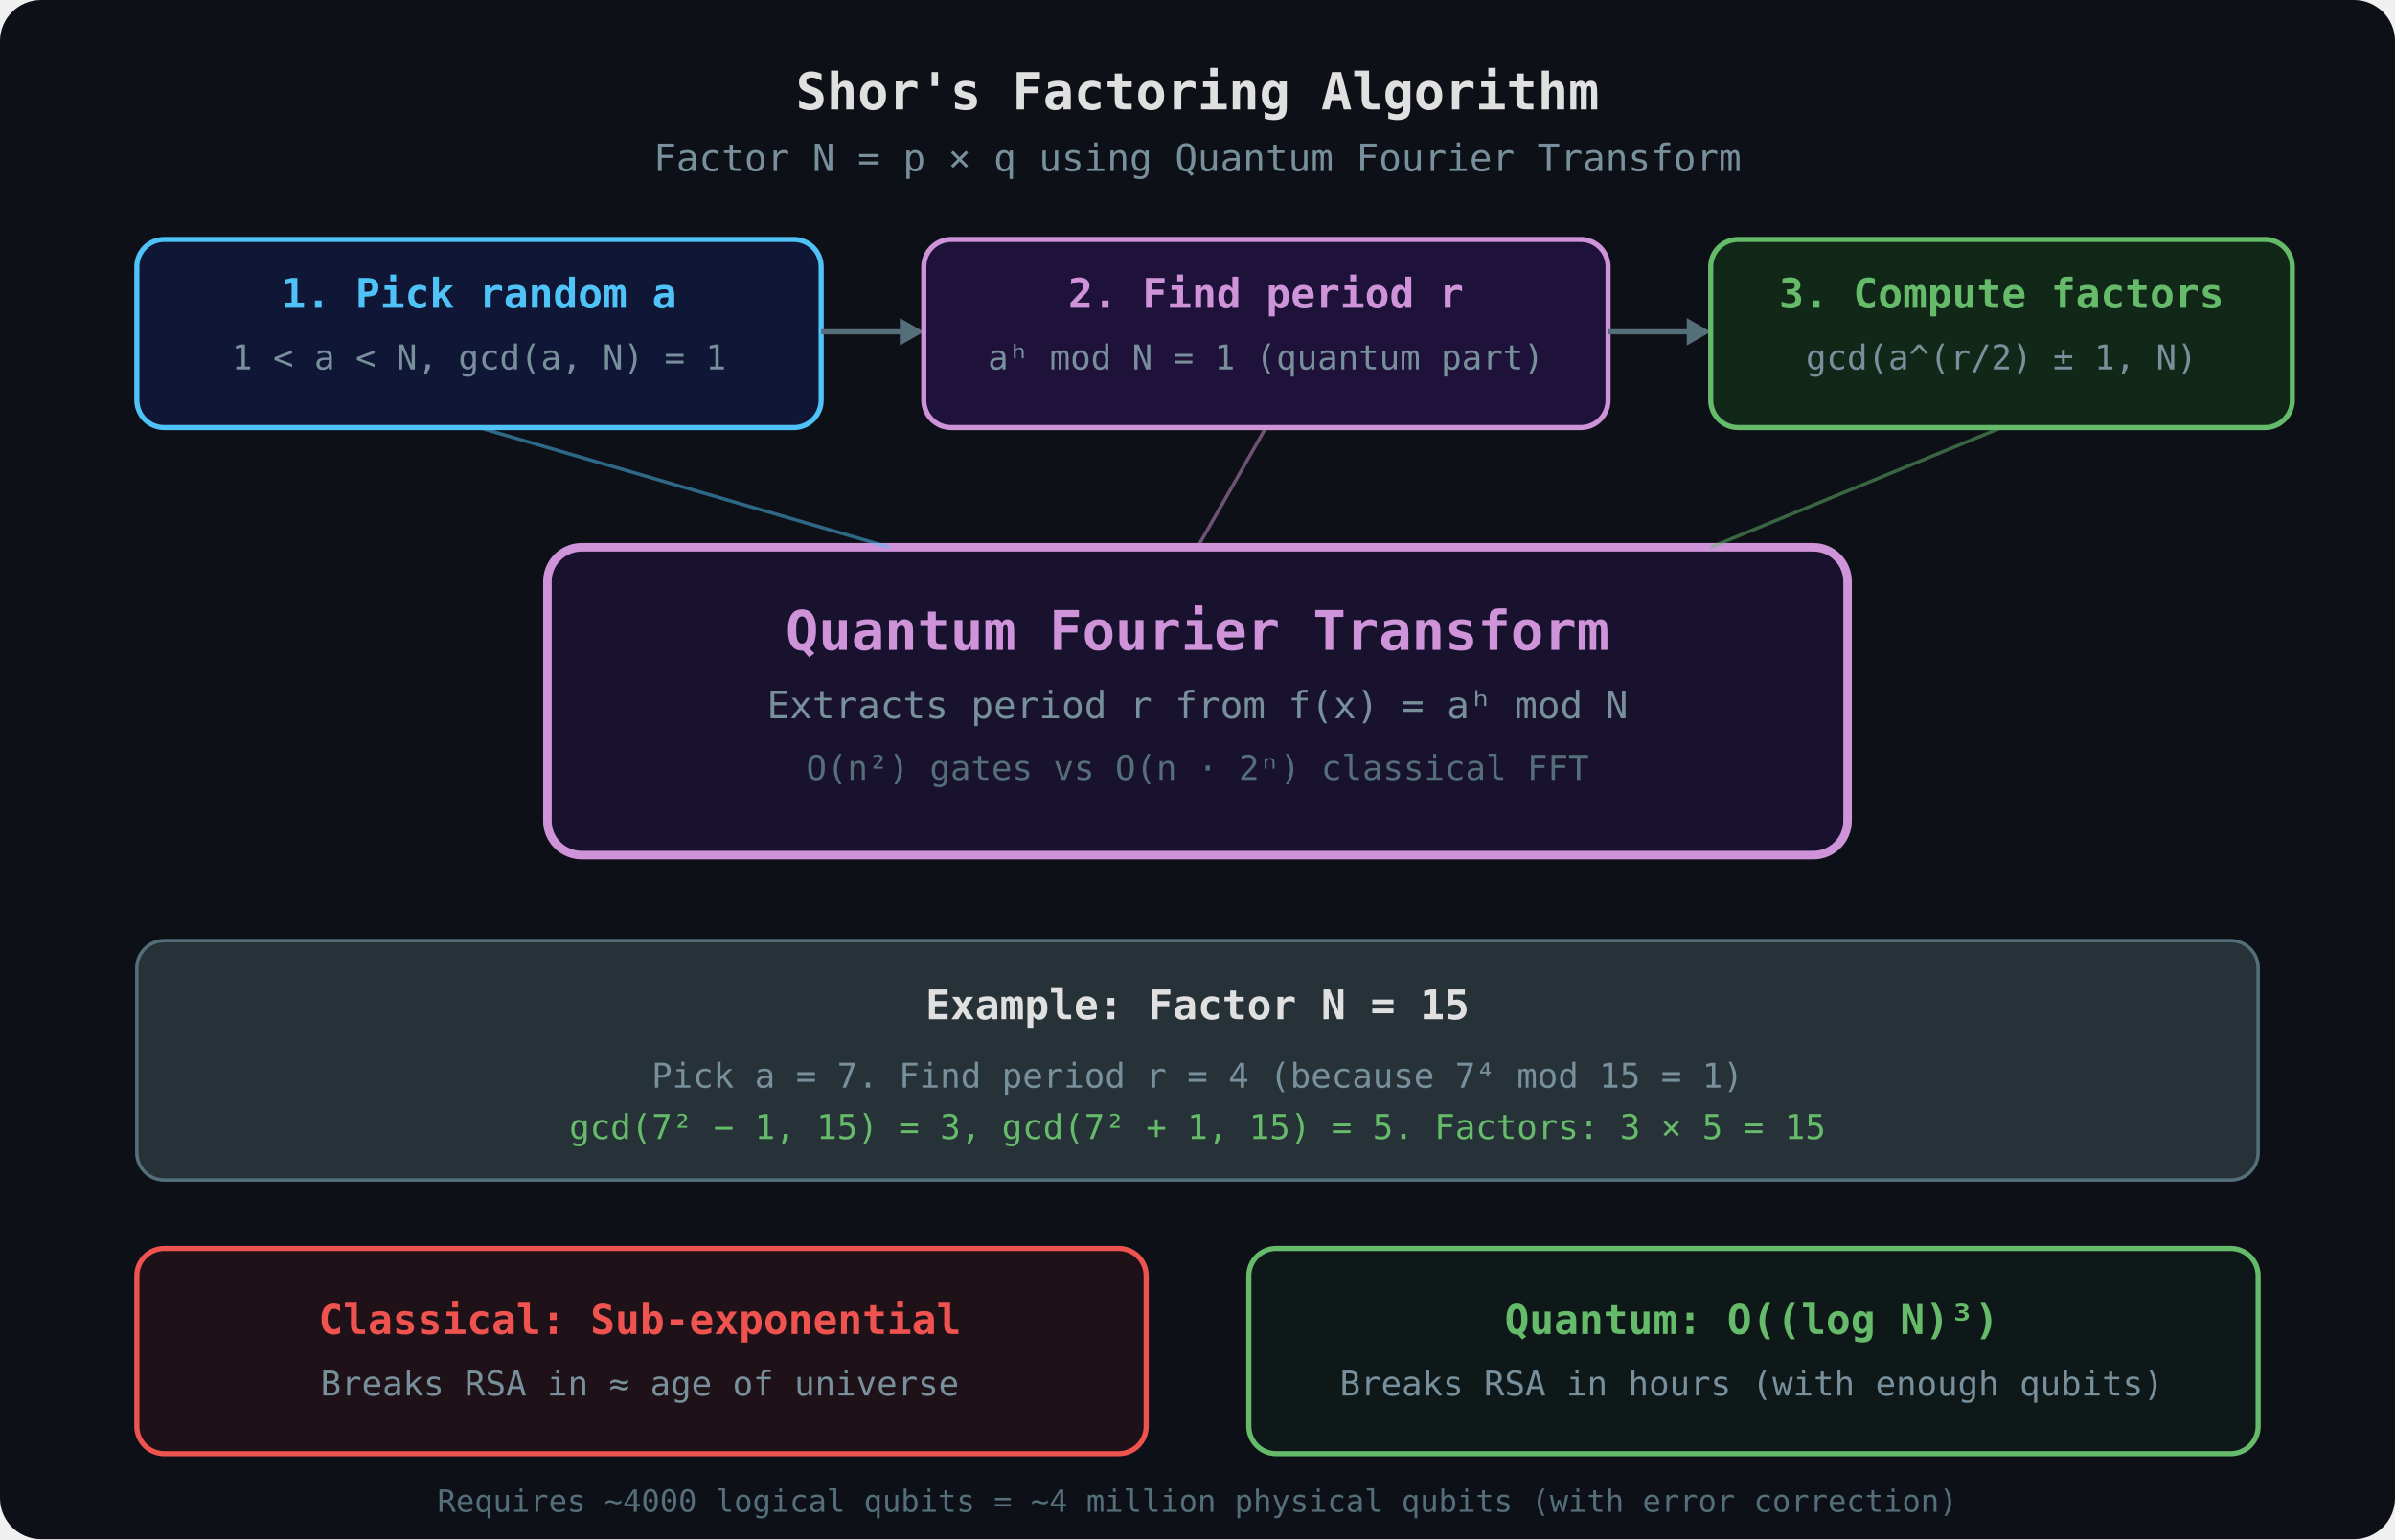
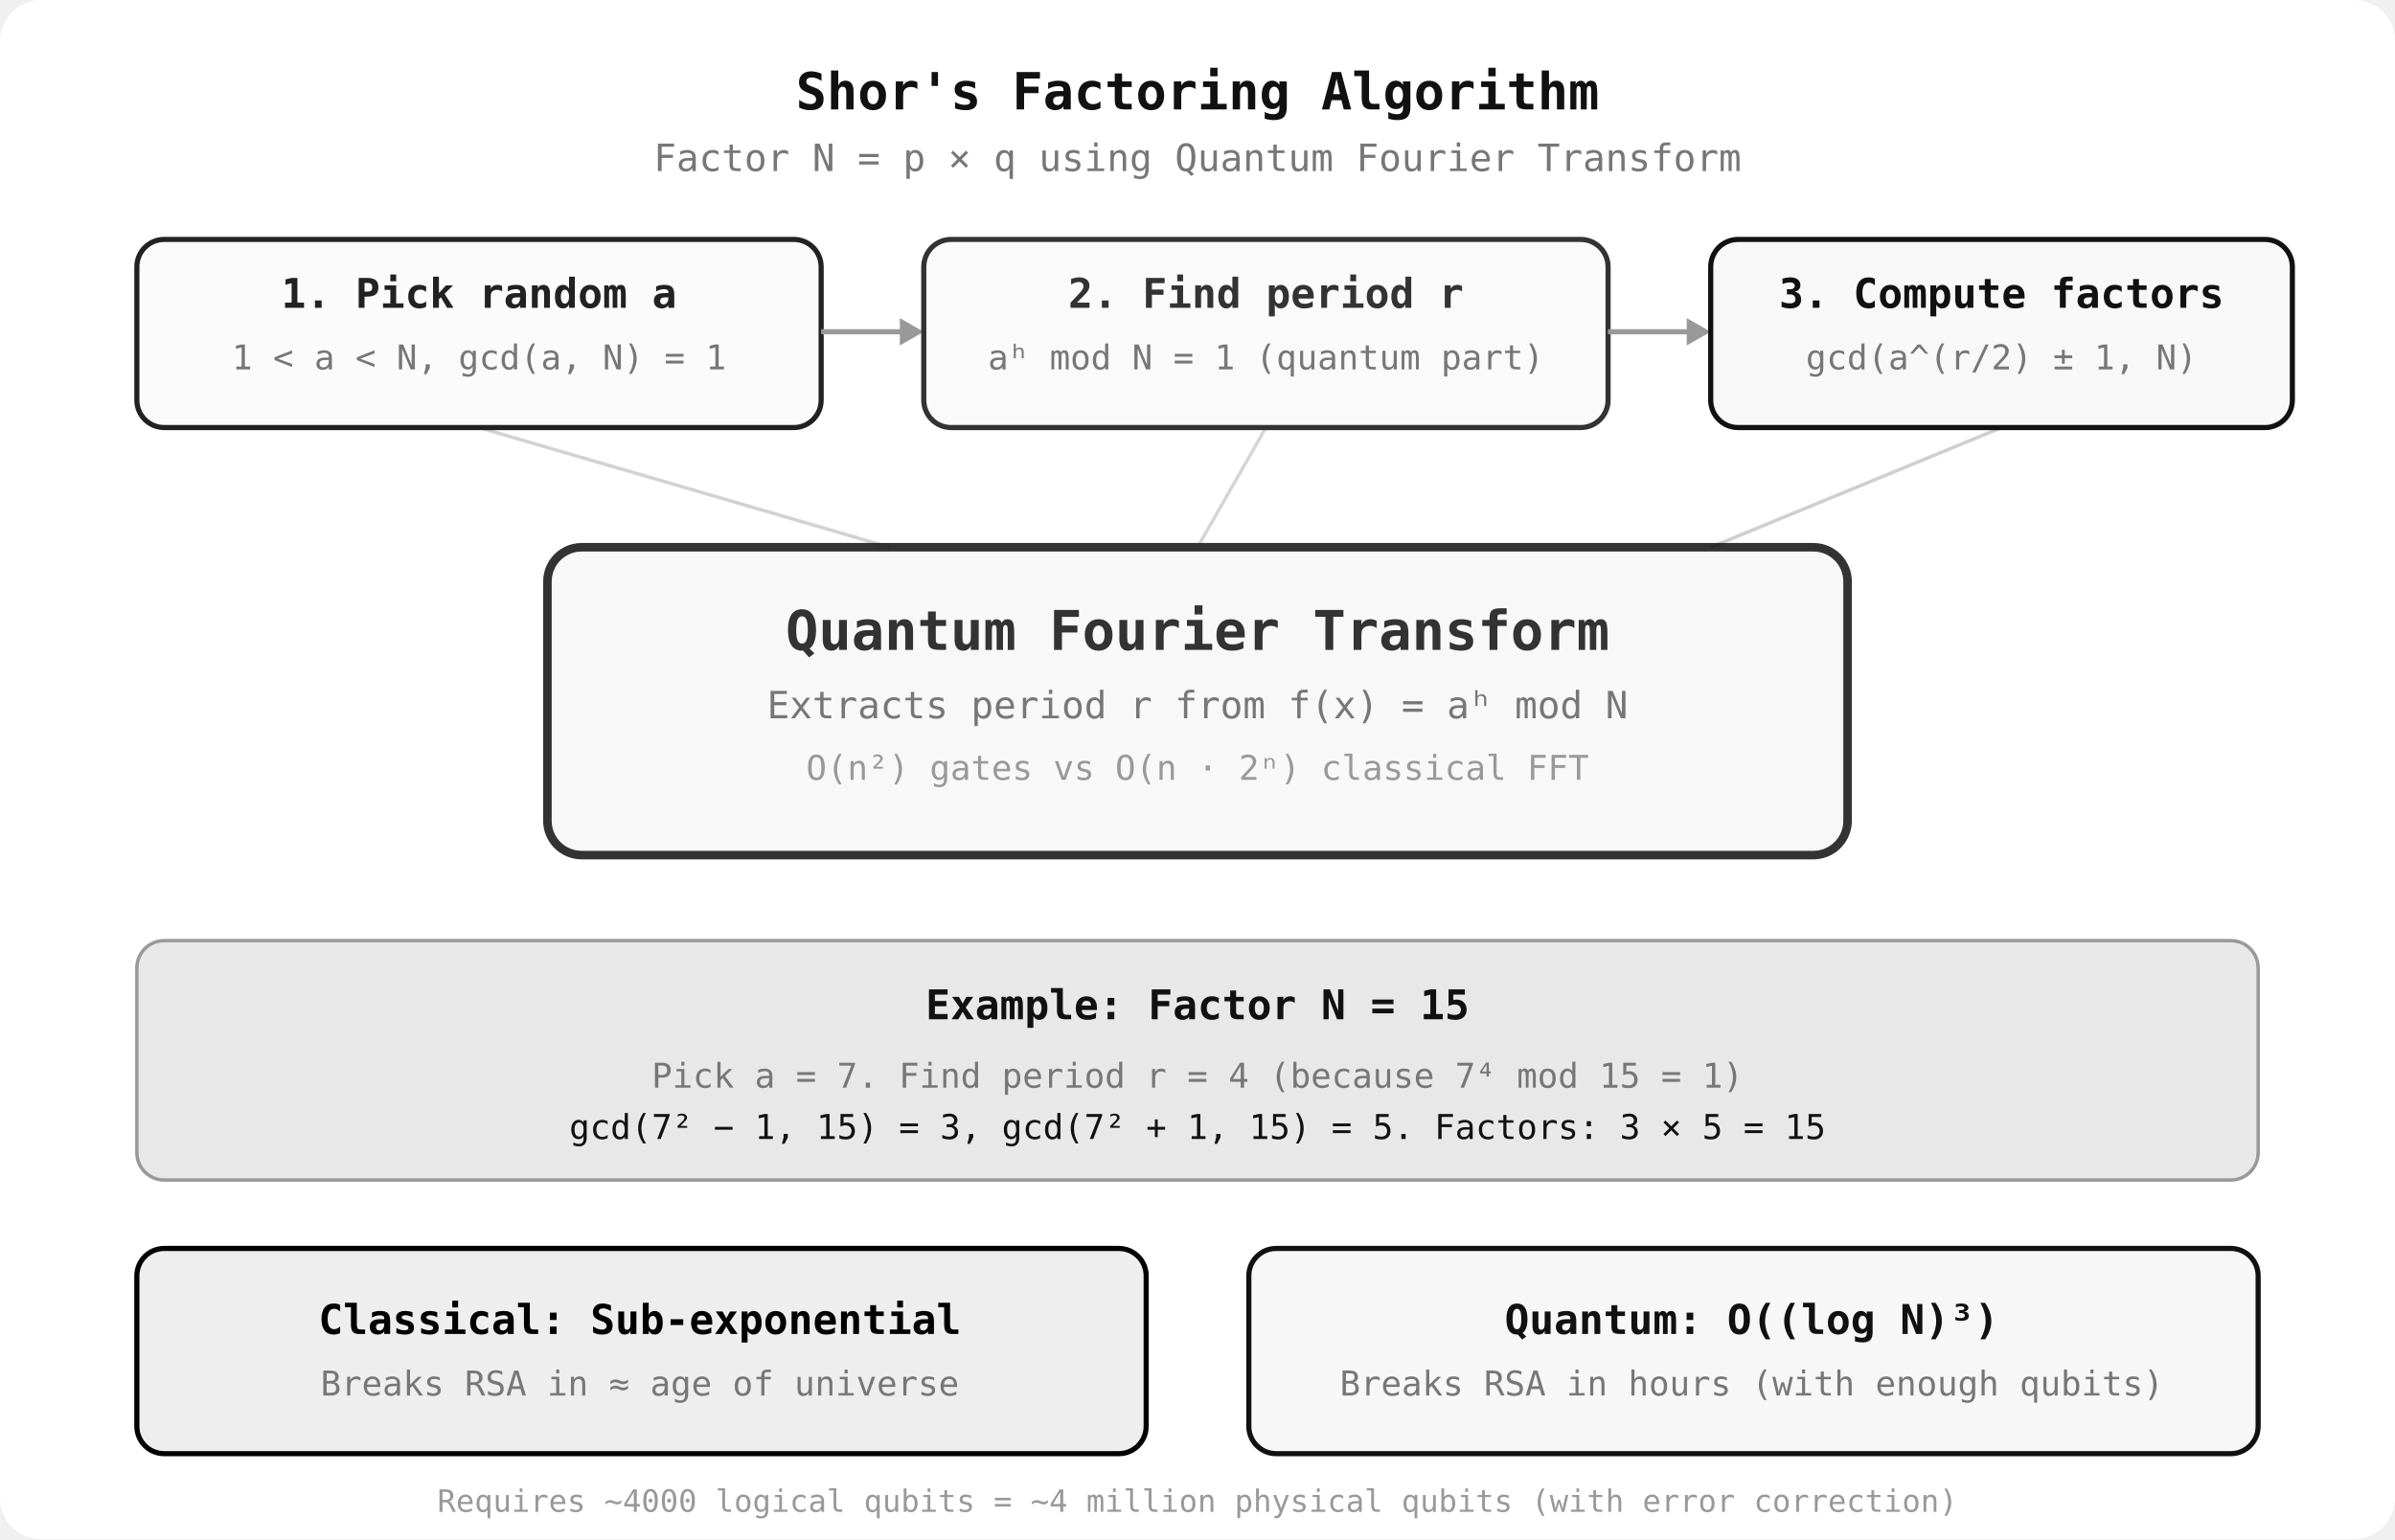
<svg xmlns="http://www.w3.org/2000/svg" viewBox="0 0 700 450" width="700" height="450">
-   <rect width="700" height="450" fill="#0d1117" rx="12" />
-   <text x="350" y="32" fill="#e0e0e0" font-family="monospace" font-size="15" text-anchor="middle" font-weight="bold">Shor's Factoring Algorithm</text>
-   <text x="350" y="50" fill="#78909c" font-family="monospace" font-size="11" text-anchor="middle">Factor N = p × q using Quantum Fourier Transform</text>
-   <rect x="40" y="70" width="200" height="55" rx="8" fill="#1a237e" fill-opacity="0.3" stroke="#4fc3f7" stroke-width="1.5" />
-   <text x="140" y="90" fill="#4fc3f7" font-family="monospace" font-size="12" text-anchor="middle" font-weight="bold">1. Pick random a</text>
-   <text x="140" y="108" fill="#78909c" font-family="monospace" font-size="10" text-anchor="middle">1 &lt; a &lt; N, gcd(a, N) = 1</text>
-   <line x1="240" y1="97" x2="265" y2="97" stroke="#546e7a" stroke-width="1.5" />
-   <polygon points="263,93 270,97 263,101" fill="#546e7a" />
-   <rect x="270" y="70" width="200" height="55" rx="8" fill="#4a148c" fill-opacity="0.3" stroke="#ce93d8" stroke-width="1.5" />
-   <text x="370" y="90" fill="#ce93d8" font-family="monospace" font-size="12" text-anchor="middle" font-weight="bold">2. Find period r</text>
-   <text x="370" y="108" fill="#78909c" font-family="monospace" font-size="10" text-anchor="middle">aʰ mod N = 1 (quantum part)</text>
-   <line x1="470" y1="97" x2="495" y2="97" stroke="#546e7a" stroke-width="1.5" />
-   <polygon points="493,93 500,97 493,101" fill="#546e7a" />
-   <rect x="500" y="70" width="170" height="55" rx="8" fill="#1b5e20" fill-opacity="0.3" stroke="#66bb6a" stroke-width="1.5" />
-   <text x="585" y="90" fill="#66bb6a" font-family="monospace" font-size="12" text-anchor="middle" font-weight="bold">3. Compute factors</text>
-   <text x="585" y="108" fill="#78909c" font-family="monospace" font-size="10" text-anchor="middle">gcd(a^(r/2) ± 1, N)</text>
-   <rect x="160" y="160" width="380" height="90" rx="10" fill="#4a148c" fill-opacity="0.2" stroke="#ce93d8" stroke-width="2.5" />
-   <text x="350" y="190" fill="#ce93d8" font-family="monospace" font-size="16" text-anchor="middle" font-weight="bold">Quantum Fourier Transform</text>
-   <text x="350" y="210" fill="#78909c" font-family="monospace" font-size="11" text-anchor="middle">Extracts period r from f(x) = aʰ mod N</text>
-   <text x="350" y="228" fill="#546e7a" font-family="monospace" font-size="10" text-anchor="middle">O(n²) gates vs O(n · 2ⁿ) classical FFT</text>
-   <line x1="140" y1="125" x2="260" y2="160" stroke="#4fc3f7" stroke-width="1" stroke-opacity="0.5" />
-   <line x1="370" y1="125" x2="350" y2="160" stroke="#ce93d8" stroke-width="1" stroke-opacity="0.5" />
-   <line x1="585" y1="125" x2="500" y2="160" stroke="#66bb6a" stroke-width="1" stroke-opacity="0.5" />
-   <rect x="40" y="275" width="620" height="70" rx="8" fill="#263238" stroke="#546e7a" stroke-width="1" />
-   <text x="350" y="298" fill="#e0e0e0" font-family="monospace" font-size="12" text-anchor="middle" font-weight="bold">Example: Factor N = 15</text>
-   <text x="350" y="318" fill="#78909c" font-family="monospace" font-size="10" text-anchor="middle">Pick a = 7. Find period r = 4 (because 7⁴ mod 15 = 1)</text>
-   <text x="350" y="333" fill="#66bb6a" font-family="monospace" font-size="10" text-anchor="middle">gcd(7² − 1, 15) = 3,  gcd(7² + 1, 15) = 5.  Factors: 3 × 5 = 15</text>
-   <rect x="40" y="365" width="295" height="60" rx="8" fill="#b71c1c" fill-opacity="0.1" stroke="#ef5350" stroke-width="1.5" />
-   <text x="187" y="390" fill="#ef5350" font-family="monospace" font-size="12" text-anchor="middle" font-weight="bold">Classical: Sub-exponential</text>
-   <text x="187" y="408" fill="#78909c" font-family="monospace" font-size="10" text-anchor="middle">Breaks RSA in ≈ age of universe</text>
-   <rect x="365" y="365" width="295" height="60" rx="8" fill="#1b5e20" fill-opacity="0.1" stroke="#66bb6a" stroke-width="1.5" />
-   <text x="512" y="390" fill="#66bb6a" font-family="monospace" font-size="12" text-anchor="middle" font-weight="bold">Quantum: O((log N)³)</text>
-   <text x="512" y="408" fill="#78909c" font-family="monospace" font-size="10" text-anchor="middle">Breaks RSA in hours (with enough qubits)</text>
-   <text x="350" y="442" fill="#546e7a" font-family="monospace" font-size="9" text-anchor="middle">Requires ~4000 logical qubits = ~4 million physical qubits (with error correction)</text>
+   <rect width="700" height="450" fill="#ffffff" rx="12" />
+   <text x="350" y="32" fill="#111111" font-family="monospace" font-size="15" text-anchor="middle" font-weight="bold">Shor's Factoring Algorithm</text>
+   <text x="350" y="50" fill="#777777" font-family="monospace" font-size="11" text-anchor="middle">Factor N = p × q using Quantum Fourier Transform</text>
+   <rect x="40" y="70" width="200" height="55" rx="8" fill="#cccccc" fill-opacity="0.08" stroke="#222222" stroke-width="1.5" />
+   <text x="140" y="90" fill="#222222" font-family="monospace" font-size="12" text-anchor="middle" font-weight="bold">1. Pick random a</text>
+   <text x="140" y="108" fill="#777777" font-family="monospace" font-size="10" text-anchor="middle">1 &lt; a &lt; N, gcd(a, N) = 1</text>
+   <line x1="240" y1="97" x2="265" y2="97" stroke="#999999" stroke-width="1.5" />
+   <polygon points="263,93 270,97 263,101" fill="#999999" />
+   <rect x="270" y="70" width="200" height="55" rx="8" fill="#bbbbbb" fill-opacity="0.08" stroke="#333333" stroke-width="1.5" />
+   <text x="370" y="90" fill="#333333" font-family="monospace" font-size="12" text-anchor="middle" font-weight="bold">2. Find period r</text>
+   <text x="370" y="108" fill="#777777" font-family="monospace" font-size="10" text-anchor="middle">aʰ mod N = 1 (quantum part)</text>
+   <line x1="470" y1="97" x2="495" y2="97" stroke="#999999" stroke-width="1.5" />
+   <polygon points="493,93 500,97 493,101" fill="#999999" />
+   <rect x="500" y="70" width="170" height="55" rx="8" fill="#aaaaaa" fill-opacity="0.08" stroke="#111111" stroke-width="1.5" />
+   <text x="585" y="90" fill="#111111" font-family="monospace" font-size="12" text-anchor="middle" font-weight="bold">3. Compute factors</text>
+   <text x="585" y="108" fill="#777777" font-family="monospace" font-size="10" text-anchor="middle">gcd(a^(r/2) ± 1, N)</text>
+   <rect x="160" y="160" width="380" height="90" rx="10" fill="#bbbbbb" fill-opacity="0.1" stroke="#333333" stroke-width="2.5" />
+   <text x="350" y="190" fill="#333333" font-family="monospace" font-size="16" text-anchor="middle" font-weight="bold">Quantum Fourier Transform</text>
+   <text x="350" y="210" fill="#777777" font-family="monospace" font-size="11" text-anchor="middle">Extracts period r from f(x) = aʰ mod N</text>
+   <text x="350" y="228" fill="#999999" font-family="monospace" font-size="10" text-anchor="middle">O(n²) gates vs O(n · 2ⁿ) classical FFT</text>
+   <line x1="140" y1="125" x2="260" y2="160" stroke="#222222" stroke-width="1" stroke-opacity="0.2" />
+   <line x1="370" y1="125" x2="350" y2="160" stroke="#333333" stroke-width="1" stroke-opacity="0.2" />
+   <line x1="585" y1="125" x2="500" y2="160" stroke="#111111" stroke-width="1" stroke-opacity="0.2" />
+   <rect x="40" y="275" width="620" height="70" rx="8" fill="#e8e8e8" stroke="#999999" stroke-width="1" />
+   <text x="350" y="298" fill="#111111" font-family="monospace" font-size="12" text-anchor="middle" font-weight="bold">Example: Factor N = 15</text>
+   <text x="350" y="318" fill="#777777" font-family="monospace" font-size="10" text-anchor="middle">Pick a = 7. Find period r = 4 (because 7⁴ mod 15 = 1)</text>
+   <text x="350" y="333" fill="#111111" font-family="monospace" font-size="10" text-anchor="middle">gcd(7² − 1, 15) = 3,  gcd(7² + 1, 15) = 5.  Factors: 3 × 5 = 15</text>
+   <rect x="40" y="365" width="295" height="60" rx="8" fill="#555555" fill-opacity="0.1" stroke="#000000" stroke-width="1.5" />
+   <text x="187" y="390" fill="#000000" font-family="monospace" font-size="12" text-anchor="middle" font-weight="bold">Classical: Sub-exponential</text>
+   <text x="187" y="408" fill="#777777" font-family="monospace" font-size="10" text-anchor="middle">Breaks RSA in ≈ age of universe</text>
+   <rect x="365" y="365" width="295" height="60" rx="8" fill="#aaaaaa" fill-opacity="0.1" stroke="#111111" stroke-width="1.5" />
+   <text x="512" y="390" fill="#111111" font-family="monospace" font-size="12" text-anchor="middle" font-weight="bold">Quantum: O((log N)³)</text>
+   <text x="512" y="408" fill="#777777" font-family="monospace" font-size="10" text-anchor="middle">Breaks RSA in hours (with enough qubits)</text>
+   <text x="350" y="442" fill="#999999" font-family="monospace" font-size="9" text-anchor="middle">Requires ~4000 logical qubits = ~4 million physical qubits (with error correction)</text>
</svg>
